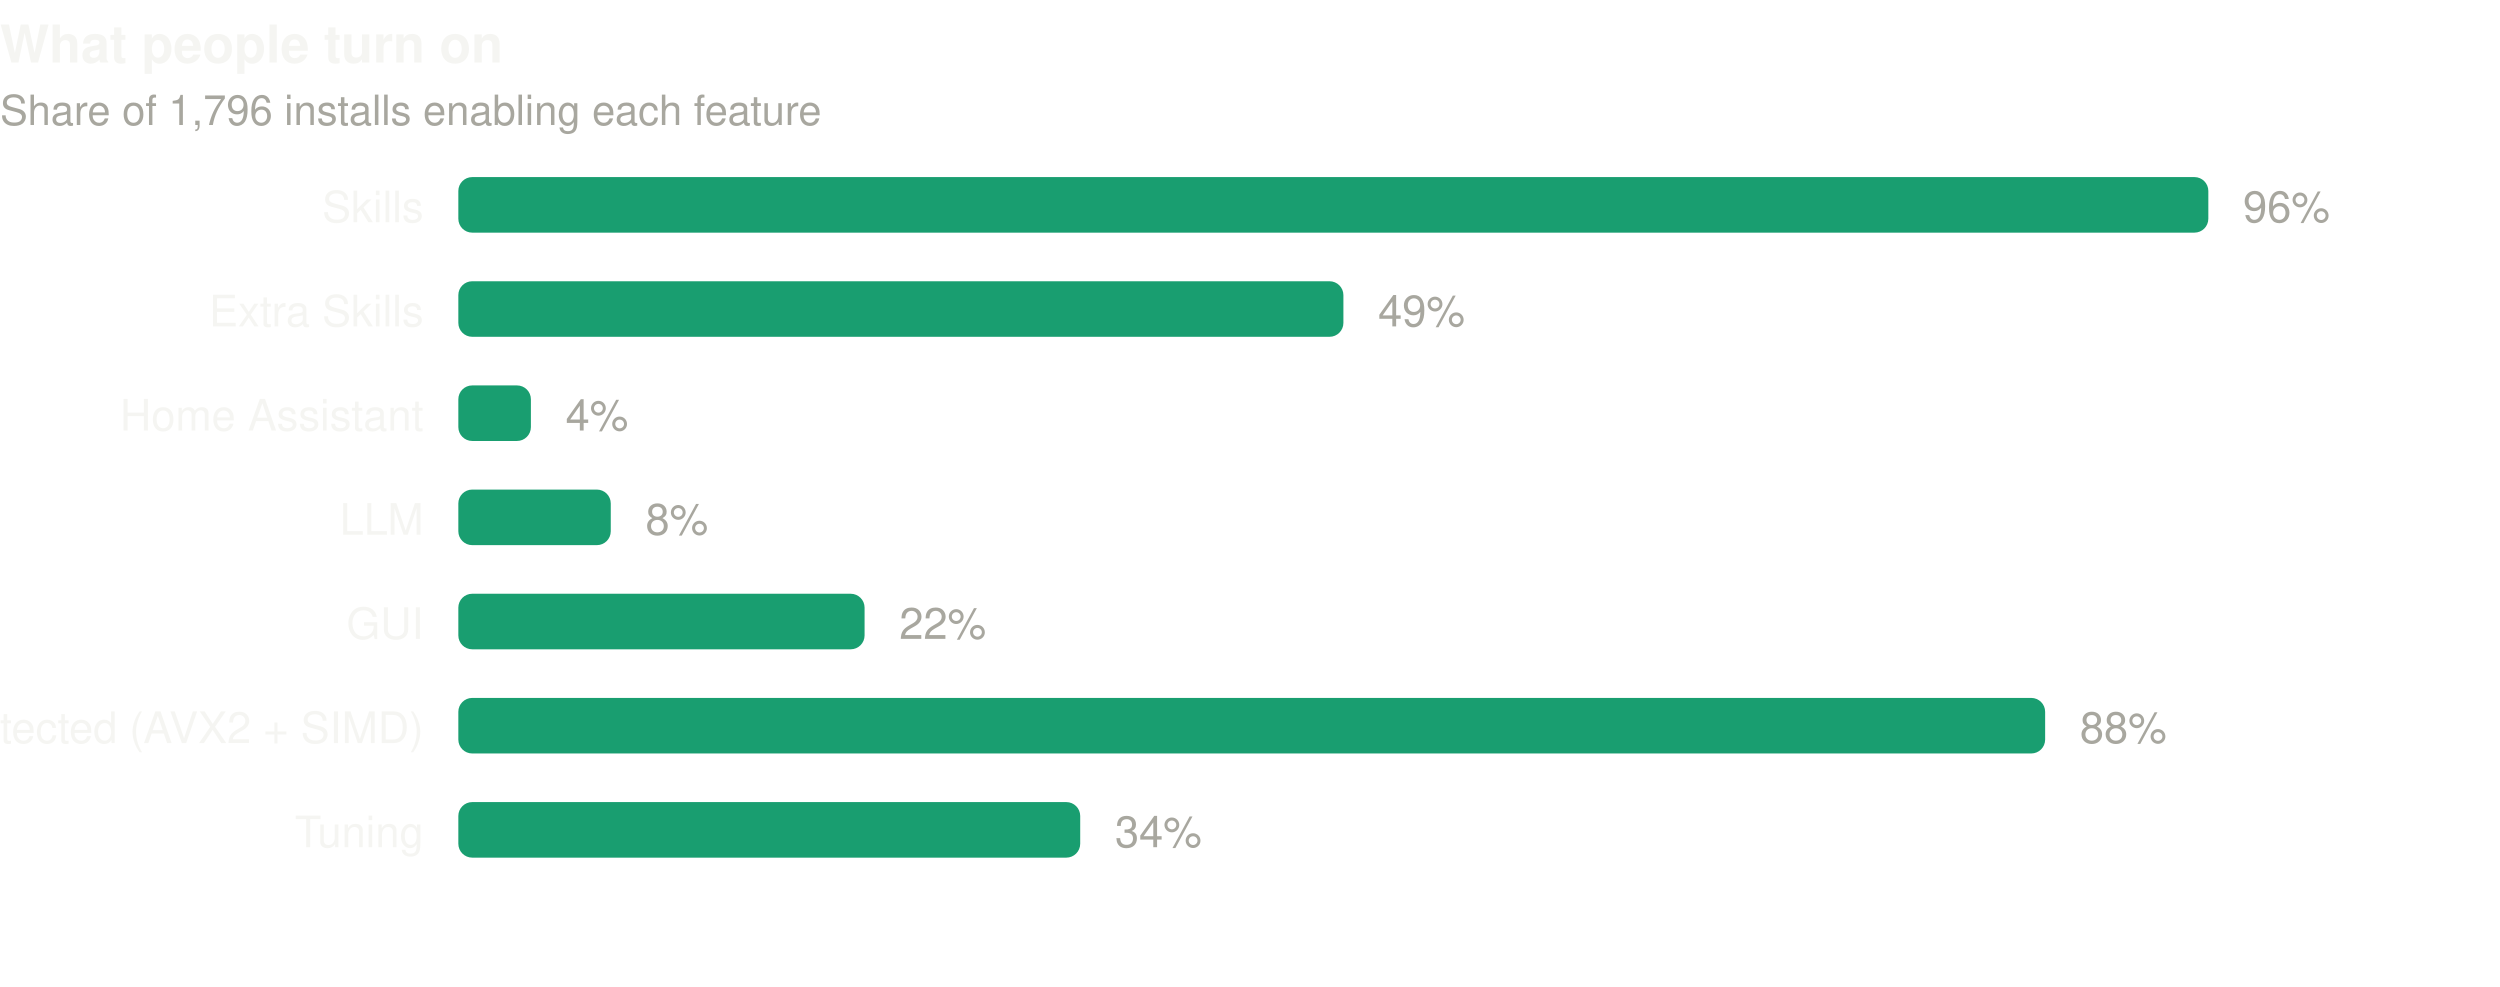
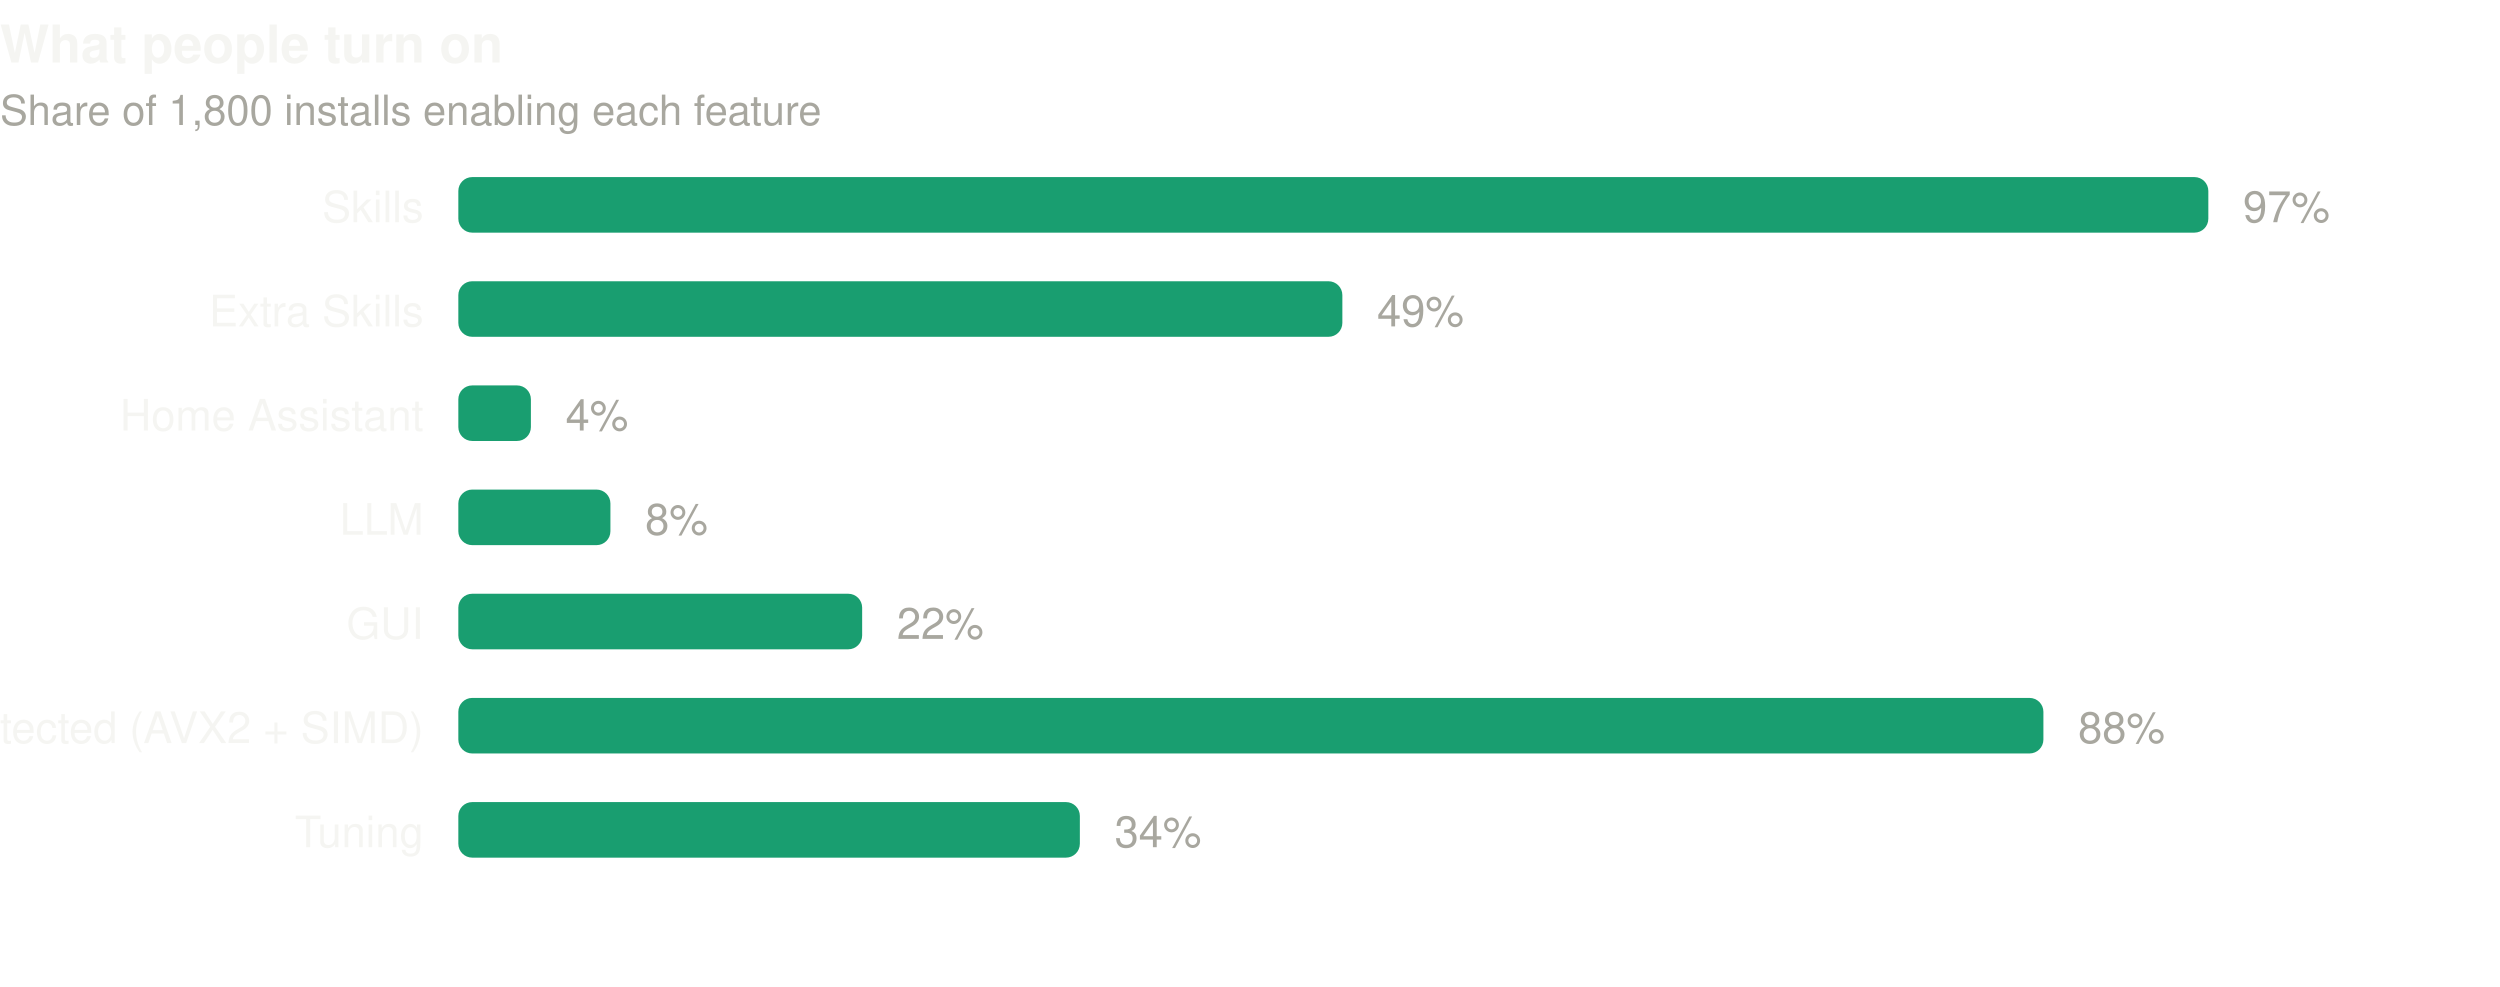
- <svg xmlns="http://www.w3.org/2000/svg" width="720" height="284" viewBox="0 0 720 284" role="img" aria-label="What people turn on. Share of 1,796 installs enabling each feature">
+ <svg xmlns="http://www.w3.org/2000/svg" width="720" height="284" viewBox="0 0 720 284" role="img" aria-label="What people turn on. Share of 1,800 installs enabling each feature">
  <text x="0" y="18" font-family="ui-sans-serif,-apple-system,BlinkMacSystemFont,'Segoe UI',Helvetica,Arial,sans-serif" font-size="15" font-weight="600" fill="#f5f5f2">What people turn on</text>
-   <text x="0" y="36" font-family="ui-sans-serif,-apple-system,BlinkMacSystemFont,'Segoe UI',Helvetica,Arial,sans-serif" font-size="12" fill="#a8a79f">Share of 1,796 installs enabling each feature</text>
+   <text x="0" y="36" font-family="ui-sans-serif,-apple-system,BlinkMacSystemFont,'Segoe UI',Helvetica,Arial,sans-serif" font-size="12" fill="#a8a79f">Share of 1,800 installs enabling each feature</text>
  <text x="122" y="64.0" text-anchor="end" font-family="ui-sans-serif,-apple-system,BlinkMacSystemFont,'Segoe UI',Helvetica,Arial,sans-serif" font-size="12.5" fill="#f5f5f2">Skills</text>
  <rect x="132" y="51.0" width="504.0" height="16" rx="4" fill="#199e70" />
-   <text x="646.0" y="64.0" font-family="ui-sans-serif,-apple-system,BlinkMacSystemFont,'Segoe UI',Helvetica,Arial,sans-serif" font-size="12.5" fill="#a8a79f">96%</text>
+   <text x="646.0" y="64.0" font-family="ui-sans-serif,-apple-system,BlinkMacSystemFont,'Segoe UI',Helvetica,Arial,sans-serif" font-size="12.5" fill="#a8a79f">97%</text>
  <text x="122" y="94.0" text-anchor="end" font-family="ui-sans-serif,-apple-system,BlinkMacSystemFont,'Segoe UI',Helvetica,Arial,sans-serif" font-size="12.5" fill="#f5f5f2">Extra Skills</text>
-   <rect x="132" y="81.0" width="254.9" height="16" rx="4" fill="#199e70" />
-   <text x="396.9" y="94.0" font-family="ui-sans-serif,-apple-system,BlinkMacSystemFont,'Segoe UI',Helvetica,Arial,sans-serif" font-size="12.5" fill="#a8a79f">49%</text>
+   <rect x="132" y="81.0" width="254.6" height="16" rx="4" fill="#199e70" />
+   <text x="396.6" y="94.0" font-family="ui-sans-serif,-apple-system,BlinkMacSystemFont,'Segoe UI',Helvetica,Arial,sans-serif" font-size="12.5" fill="#a8a79f">49%</text>
  <text x="122" y="124.0" text-anchor="end" font-family="ui-sans-serif,-apple-system,BlinkMacSystemFont,'Segoe UI',Helvetica,Arial,sans-serif" font-size="12.5" fill="#f5f5f2">Home Assistant</text>
  <rect x="132" y="111.0" width="20.9" height="16" rx="4" fill="#199e70" />
  <text x="162.9" y="124.0" font-family="ui-sans-serif,-apple-system,BlinkMacSystemFont,'Segoe UI',Helvetica,Arial,sans-serif" font-size="12.5" fill="#a8a79f">4%</text>
  <text x="122" y="154.0" text-anchor="end" font-family="ui-sans-serif,-apple-system,BlinkMacSystemFont,'Segoe UI',Helvetica,Arial,sans-serif" font-size="12.5" fill="#f5f5f2">LLM</text>
-   <rect x="132" y="141.0" width="43.9" height="16" rx="4" fill="#199e70" />
-   <text x="185.9" y="154.0" font-family="ui-sans-serif,-apple-system,BlinkMacSystemFont,'Segoe UI',Helvetica,Arial,sans-serif" font-size="12.5" fill="#a8a79f">8%</text>
+   <rect x="132" y="141.0" width="43.8" height="16" rx="4" fill="#199e70" />
+   <text x="185.8" y="154.0" font-family="ui-sans-serif,-apple-system,BlinkMacSystemFont,'Segoe UI',Helvetica,Arial,sans-serif" font-size="12.5" fill="#a8a79f">8%</text>
  <text x="122" y="184.0" text-anchor="end" font-family="ui-sans-serif,-apple-system,BlinkMacSystemFont,'Segoe UI',Helvetica,Arial,sans-serif" font-size="12.5" fill="#f5f5f2">GUI</text>
-   <rect x="132" y="171.0" width="117.0" height="16" rx="4" fill="#199e70" />
-   <text x="259.0" y="184.0" font-family="ui-sans-serif,-apple-system,BlinkMacSystemFont,'Segoe UI',Helvetica,Arial,sans-serif" font-size="12.5" fill="#a8a79f">22%</text>
+   <rect x="132" y="171.0" width="116.3" height="16" rx="4" fill="#199e70" />
+   <text x="258.3" y="184.0" font-family="ui-sans-serif,-apple-system,BlinkMacSystemFont,'Segoe UI',Helvetica,Arial,sans-serif" font-size="12.5" fill="#a8a79f">22%</text>
  <text x="122" y="214.0" text-anchor="end" font-family="ui-sans-serif,-apple-system,BlinkMacSystemFont,'Segoe UI',Helvetica,Arial,sans-serif" font-size="12.5" fill="#f5f5f2">CPU capability detected (AVX2 + SIMD)</text>
-   <rect x="132" y="201.0" width="457.0" height="16" rx="4" fill="#199e70" />
-   <text x="599.0" y="214.0" font-family="ui-sans-serif,-apple-system,BlinkMacSystemFont,'Segoe UI',Helvetica,Arial,sans-serif" font-size="12.5" fill="#a8a79f">88%</text>
+   <rect x="132" y="201.0" width="456.5" height="16" rx="4" fill="#199e70" />
+   <text x="598.5" y="214.0" font-family="ui-sans-serif,-apple-system,BlinkMacSystemFont,'Segoe UI',Helvetica,Arial,sans-serif" font-size="12.5" fill="#a8a79f">88%</text>
  <text x="122" y="244.0" text-anchor="end" font-family="ui-sans-serif,-apple-system,BlinkMacSystemFont,'Segoe UI',Helvetica,Arial,sans-serif" font-size="12.5" fill="#f5f5f2">Tuning</text>
-   <rect x="132" y="231.0" width="179.1" height="16" rx="4" fill="#199e70" />
-   <text x="321.1" y="244.0" font-family="ui-sans-serif,-apple-system,BlinkMacSystemFont,'Segoe UI',Helvetica,Arial,sans-serif" font-size="12.5" fill="#a8a79f">34%</text>
+   <rect x="132" y="231.0" width="179.0" height="16" rx="4" fill="#199e70" />
+   <text x="321.0" y="244.0" font-family="ui-sans-serif,-apple-system,BlinkMacSystemFont,'Segoe UI',Helvetica,Arial,sans-serif" font-size="12.5" fill="#a8a79f">34%</text>
</svg>
